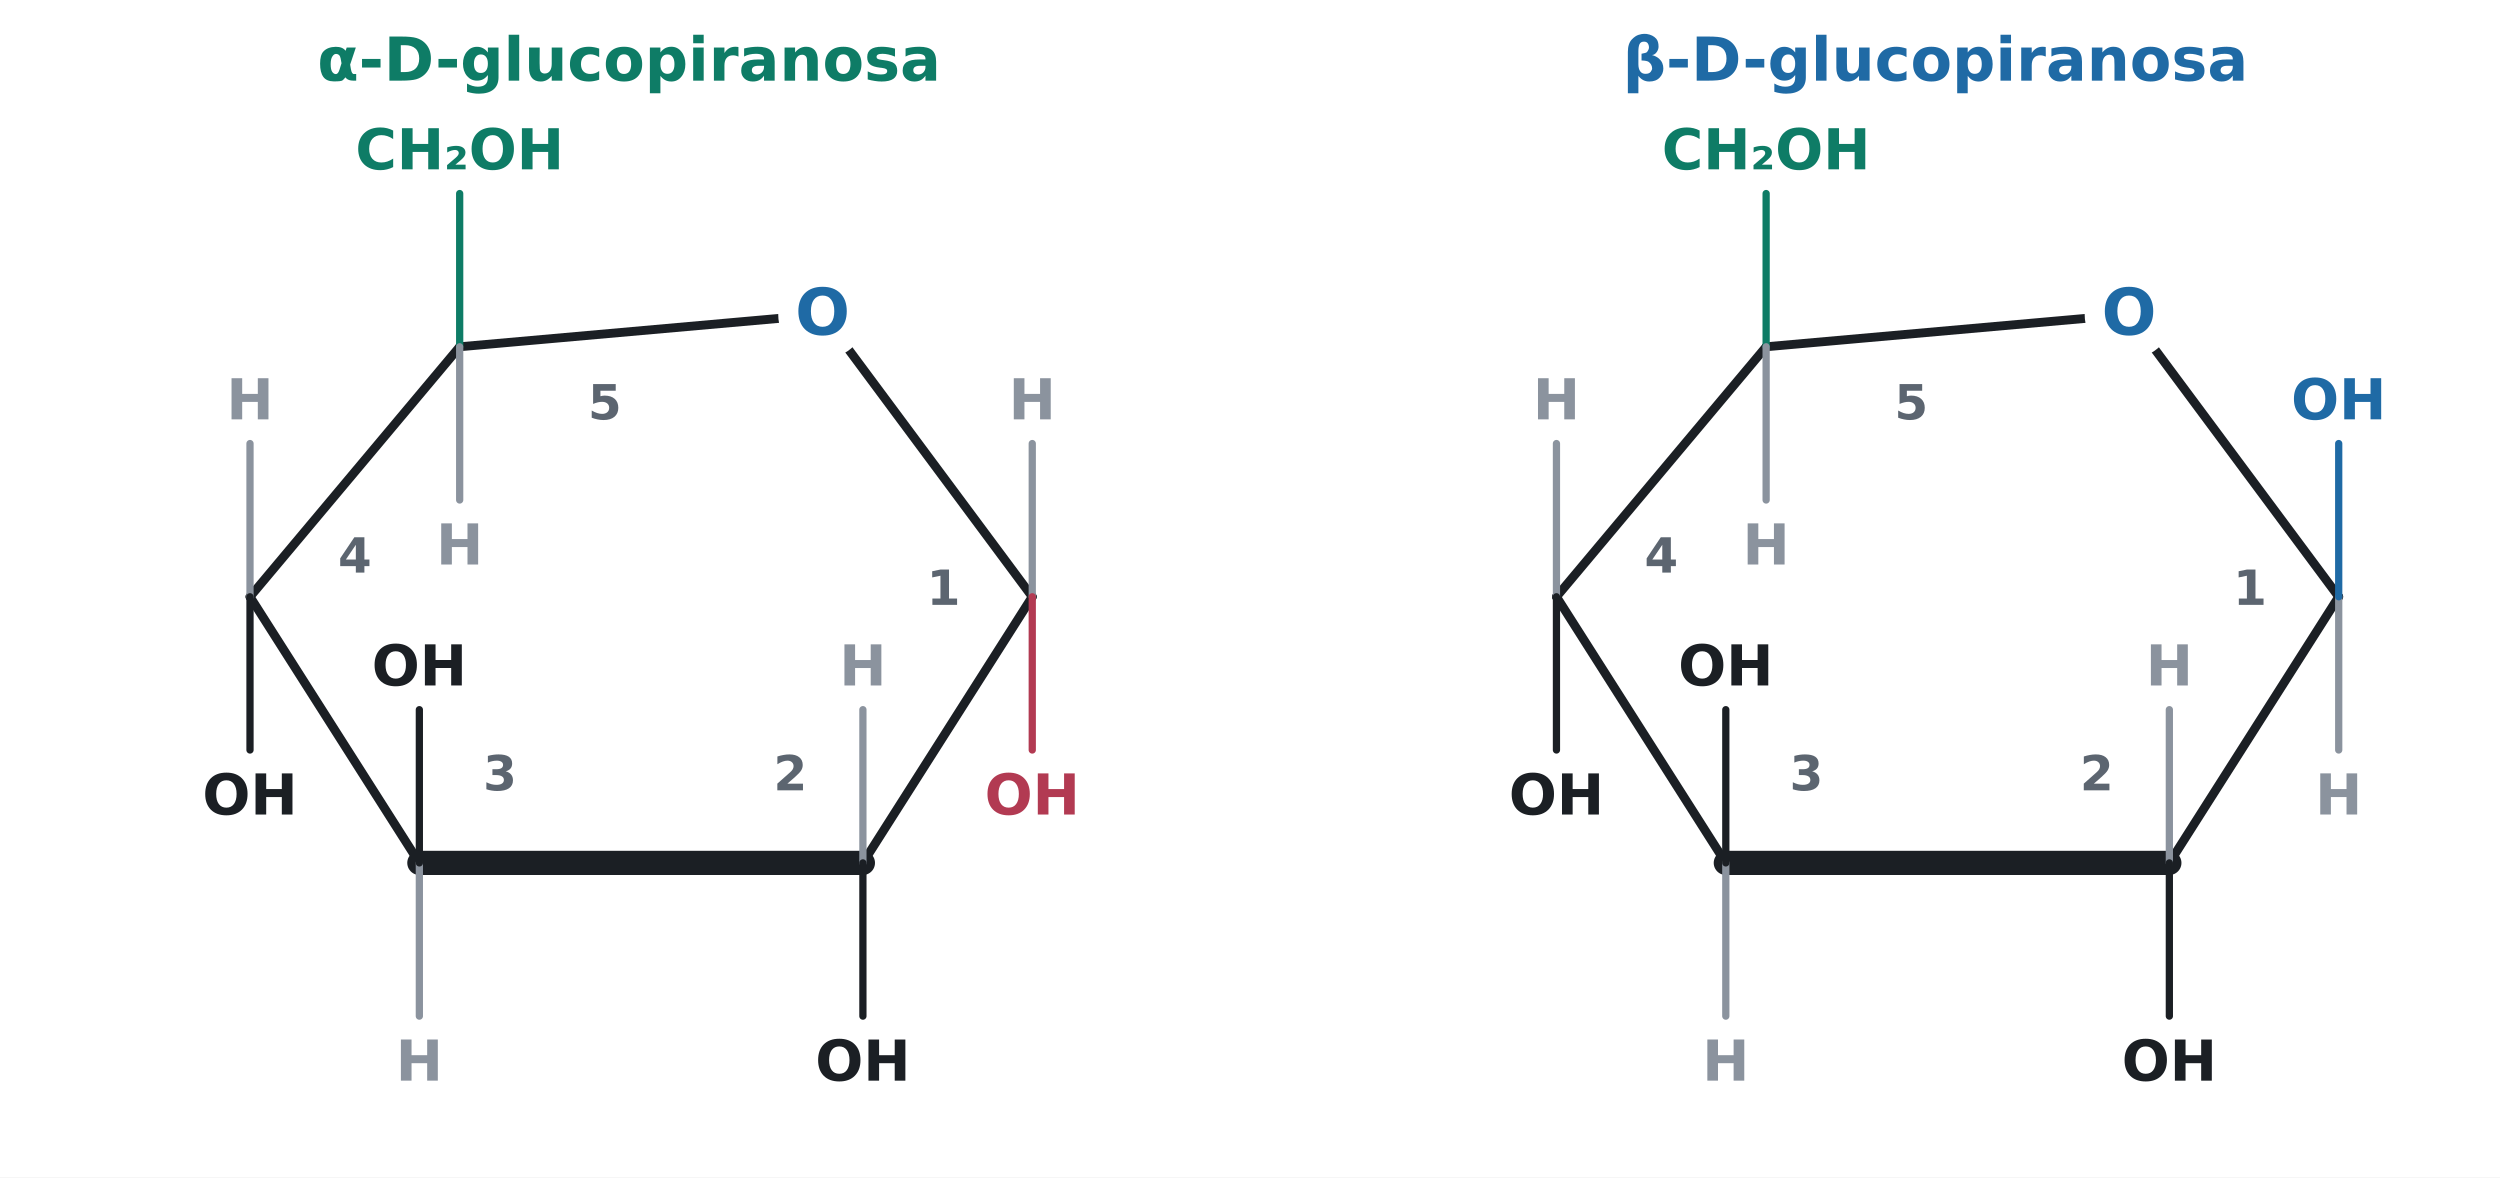
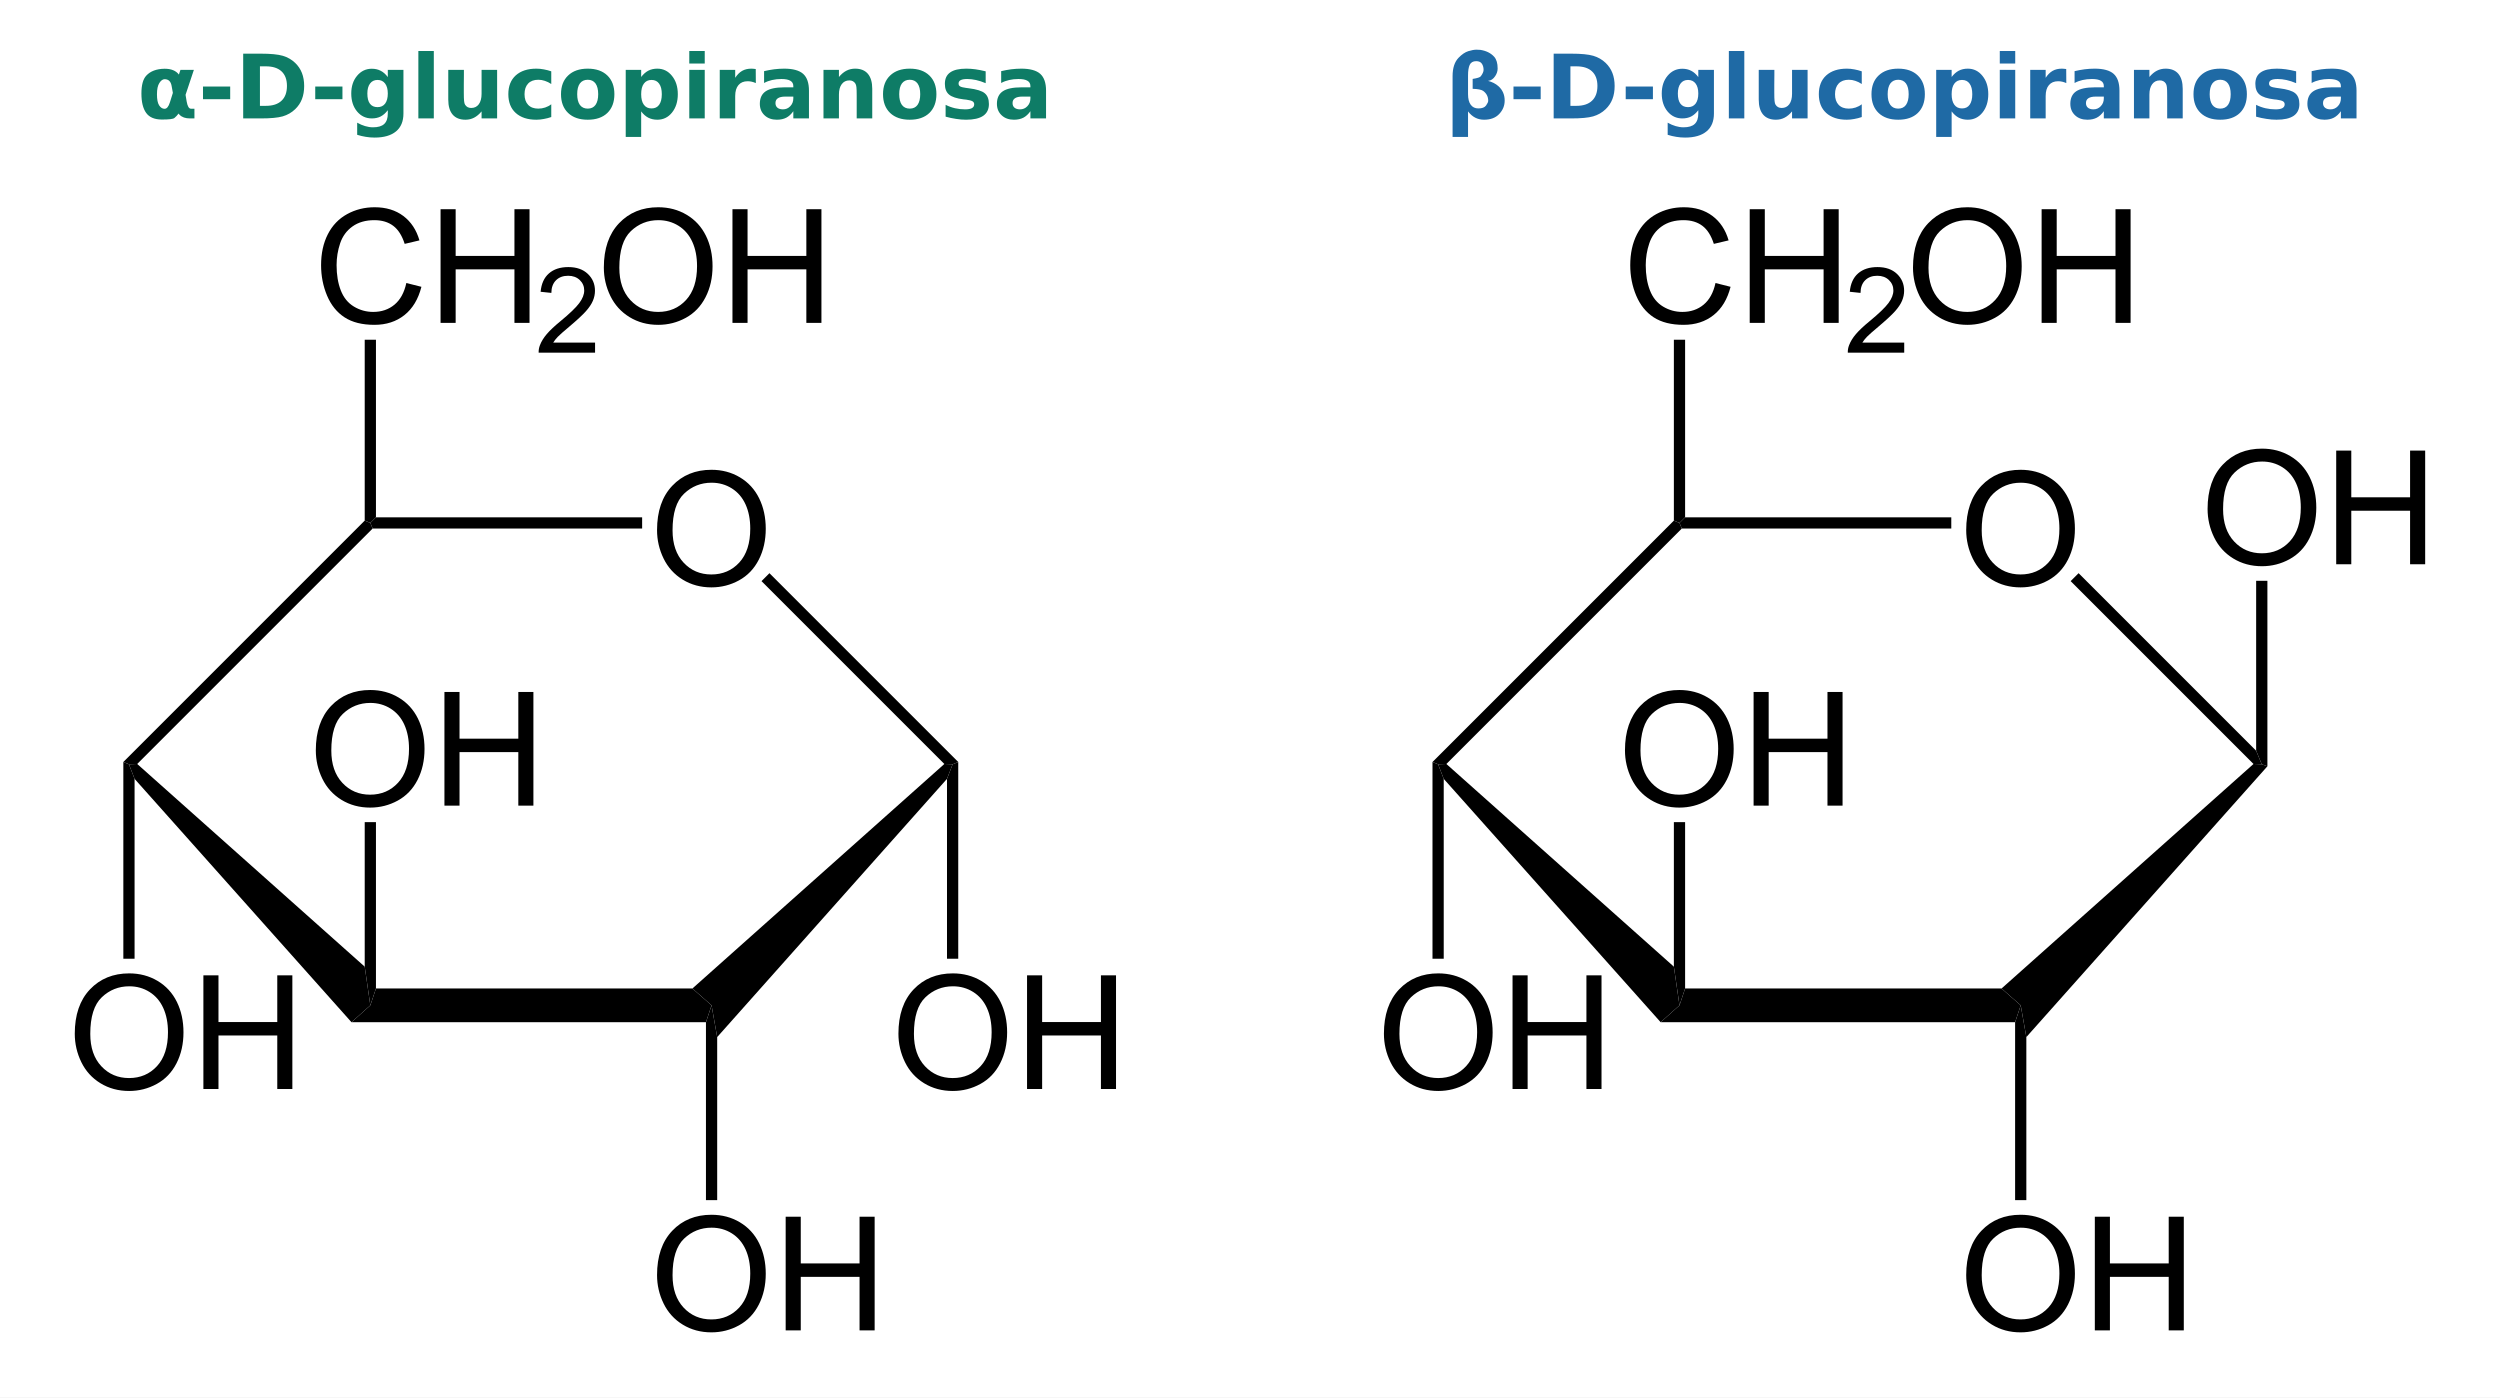
- <svg xmlns="http://www.w3.org/2000/svg" viewBox="0 0 620 292" font-family="DejaVu Sans, Liberation Sans, Arial, sans-serif">
-   <rect width="620" height="292" fill="#fff" />
-   <text x="156" y="20" font-size="15" font-weight="700" text-anchor="middle" fill="#0E7C66">α-D-glucopiranosa</text>
-   <text x="480" y="20" font-size="15" font-weight="700" text-anchor="middle" fill="#1F6AA5">β-D-glucopiranosa</text>
-   <line x1="114.0" y1="86.0" x2="204.0" y2="78.0" stroke="#1b1f24" stroke-width="2.2" stroke-linecap="round" />
-   <line x1="204.0" y1="78.0" x2="256.0" y2="148.0" stroke="#1b1f24" stroke-width="2.2" stroke-linecap="round" />
-   <line x1="256.0" y1="148.0" x2="214.0" y2="214.0" stroke="#1b1f24" stroke-width="2.2" stroke-linecap="round" />
-   <line x1="104.0" y1="214.0" x2="62.0" y2="148.0" stroke="#1b1f24" stroke-width="2.2" stroke-linecap="round" />
-   <line x1="62.0" y1="148.0" x2="114.0" y2="86.0" stroke="#1b1f24" stroke-width="2.2" stroke-linecap="round" />
-   <line x1="214.0" y1="214.0" x2="104.0" y2="214.0" stroke="#1b1f24" stroke-width="6" stroke-linecap="round" />
-   <line x1="114.0" y1="86.0" x2="114.0" y2="48.0" stroke="#0E7C66" stroke-width="1.8" stroke-linecap="round" />
-   <text x="114.0" y="42.0" font-size="14" text-anchor="middle" fill="#0E7C66" font-weight="700">CH₂OH</text>
-   <line x1="114.0" y1="86.0" x2="114.0" y2="124.0" stroke="#8b939e" stroke-width="1.8" stroke-linecap="round" />
-   <text x="114.0" y="140.0" font-size="14" text-anchor="middle" fill="#8b939e" font-weight="700">H</text>
-   <line x1="62.0" y1="148.0" x2="62.0" y2="110.0" stroke="#8b939e" stroke-width="1.8" stroke-linecap="round" />
-   <text x="62.0" y="104.0" font-size="14" text-anchor="middle" fill="#8b939e" font-weight="700">H</text>
-   <line x1="62.0" y1="148.0" x2="62.0" y2="186.0" stroke="#1b1f24" stroke-width="1.8" stroke-linecap="round" />
-   <text x="62.0" y="202.0" font-size="14" text-anchor="middle" fill="#1b1f24" font-weight="700">OH</text>
-   <line x1="104.0" y1="214.0" x2="104.0" y2="252.0" stroke="#8b939e" stroke-width="1.8" stroke-linecap="round" />
-   <text x="104.0" y="268.0" font-size="14" text-anchor="middle" fill="#8b939e" font-weight="700">H</text>
-   <line x1="104.0" y1="214.0" x2="104.0" y2="176.0" stroke="#1b1f24" stroke-width="1.8" stroke-linecap="round" />
-   <text x="104.0" y="170.0" font-size="14" text-anchor="middle" fill="#1b1f24" font-weight="700">OH</text>
-   <line x1="214.0" y1="214.0" x2="214.0" y2="176.0" stroke="#8b939e" stroke-width="1.8" stroke-linecap="round" />
-   <text x="214.0" y="170.0" font-size="14" text-anchor="middle" fill="#8b939e" font-weight="700">H</text>
-   <line x1="214.0" y1="214.0" x2="214.0" y2="252.0" stroke="#1b1f24" stroke-width="1.8" stroke-linecap="round" />
-   <text x="214.0" y="268.0" font-size="14" text-anchor="middle" fill="#1b1f24" font-weight="700">OH</text>
-   <line x1="256.0" y1="148.0" x2="256.0" y2="110.0" stroke="#8b939e" stroke-width="1.8" stroke-linecap="round" />
-   <text x="256.0" y="104.0" font-size="14" text-anchor="middle" fill="#8b939e" font-weight="700">H</text>
-   <line x1="256.0" y1="148.0" x2="256.0" y2="186.0" stroke="#B23A52" stroke-width="1.8" stroke-linecap="round" />
-   <text x="256.0" y="202.0" font-size="14" text-anchor="middle" fill="#B23A52" font-weight="700">OH</text>
-   <circle cx="234.0" cy="146.0" r="8" fill="#fff" />
-   <text x="234.0" y="150.0" font-size="12" text-anchor="middle" fill="#5c6570" font-weight="700">1</text>
-   <circle cx="196.0" cy="192.0" r="8" fill="#fff" />
-   <text x="196.0" y="196.0" font-size="12" text-anchor="middle" fill="#5c6570" font-weight="700">2</text>
-   <circle cx="124.0" cy="192.0" r="8" fill="#fff" />
-   <text x="124.0" y="196.0" font-size="12" text-anchor="middle" fill="#5c6570" font-weight="700">3</text>
-   <circle cx="88.0" cy="138.0" r="8" fill="#fff" />
-   <text x="88.0" y="142.0" font-size="12" text-anchor="middle" fill="#5c6570" font-weight="700">4</text>
-   <circle cx="150.0" cy="100.0" r="8" fill="#fff" />
-   <text x="150.0" y="104.0" font-size="12" text-anchor="middle" fill="#5c6570" font-weight="700">5</text>
-   <circle cx="204.0" cy="78.0" r="11" fill="#fff" />
-   <text x="204.0" y="83.0" font-size="16" text-anchor="middle" fill="#1F6AA5" font-weight="700">O</text>
-   <line x1="438.0" y1="86.0" x2="528.0" y2="78.0" stroke="#1b1f24" stroke-width="2.2" stroke-linecap="round" />
-   <line x1="528.0" y1="78.0" x2="580.0" y2="148.0" stroke="#1b1f24" stroke-width="2.2" stroke-linecap="round" />
-   <line x1="580.0" y1="148.0" x2="538.0" y2="214.0" stroke="#1b1f24" stroke-width="2.2" stroke-linecap="round" />
-   <line x1="428.0" y1="214.0" x2="386.0" y2="148.0" stroke="#1b1f24" stroke-width="2.2" stroke-linecap="round" />
-   <line x1="386.0" y1="148.0" x2="438.0" y2="86.0" stroke="#1b1f24" stroke-width="2.2" stroke-linecap="round" />
-   <line x1="538.0" y1="214.0" x2="428.0" y2="214.0" stroke="#1b1f24" stroke-width="6" stroke-linecap="round" />
-   <line x1="438.0" y1="86.0" x2="438.0" y2="48.0" stroke="#0E7C66" stroke-width="1.8" stroke-linecap="round" />
-   <text x="438.0" y="42.0" font-size="14" text-anchor="middle" fill="#0E7C66" font-weight="700">CH₂OH</text>
-   <line x1="438.0" y1="86.0" x2="438.0" y2="124.0" stroke="#8b939e" stroke-width="1.8" stroke-linecap="round" />
-   <text x="438.0" y="140.0" font-size="14" text-anchor="middle" fill="#8b939e" font-weight="700">H</text>
-   <line x1="386.0" y1="148.0" x2="386.0" y2="110.0" stroke="#8b939e" stroke-width="1.8" stroke-linecap="round" />
-   <text x="386.0" y="104.0" font-size="14" text-anchor="middle" fill="#8b939e" font-weight="700">H</text>
-   <line x1="386.0" y1="148.0" x2="386.0" y2="186.0" stroke="#1b1f24" stroke-width="1.8" stroke-linecap="round" />
-   <text x="386.0" y="202.0" font-size="14" text-anchor="middle" fill="#1b1f24" font-weight="700">OH</text>
-   <line x1="428.0" y1="214.0" x2="428.0" y2="252.0" stroke="#8b939e" stroke-width="1.8" stroke-linecap="round" />
-   <text x="428.0" y="268.0" font-size="14" text-anchor="middle" fill="#8b939e" font-weight="700">H</text>
-   <line x1="428.0" y1="214.0" x2="428.0" y2="176.0" stroke="#1b1f24" stroke-width="1.8" stroke-linecap="round" />
-   <text x="428.0" y="170.0" font-size="14" text-anchor="middle" fill="#1b1f24" font-weight="700">OH</text>
-   <line x1="538.0" y1="214.0" x2="538.0" y2="176.0" stroke="#8b939e" stroke-width="1.8" stroke-linecap="round" />
-   <text x="538.0" y="170.0" font-size="14" text-anchor="middle" fill="#8b939e" font-weight="700">H</text>
-   <line x1="538.0" y1="214.0" x2="538.0" y2="252.0" stroke="#1b1f24" stroke-width="1.8" stroke-linecap="round" />
-   <text x="538.0" y="268.0" font-size="14" text-anchor="middle" fill="#1b1f24" font-weight="700">OH</text>
-   <line x1="580.0" y1="148.0" x2="580.0" y2="186.0" stroke="#8b939e" stroke-width="1.8" stroke-linecap="round" />
-   <text x="580.0" y="202.0" font-size="14" text-anchor="middle" fill="#8b939e" font-weight="700">H</text>
-   <line x1="580.0" y1="148.0" x2="580.0" y2="110.0" stroke="#1F6AA5" stroke-width="1.8" stroke-linecap="round" />
-   <text x="580.0" y="104.0" font-size="14" text-anchor="middle" fill="#1F6AA5" font-weight="700">OH</text>
-   <circle cx="558.0" cy="146.0" r="8" fill="#fff" />
-   <text x="558.0" y="150.0" font-size="12" text-anchor="middle" fill="#5c6570" font-weight="700">1</text>
-   <circle cx="520.0" cy="192.0" r="8" fill="#fff" />
-   <text x="520.0" y="196.0" font-size="12" text-anchor="middle" fill="#5c6570" font-weight="700">2</text>
-   <circle cx="448.0" cy="192.0" r="8" fill="#fff" />
-   <text x="448.0" y="196.0" font-size="12" text-anchor="middle" fill="#5c6570" font-weight="700">3</text>
-   <circle cx="412.0" cy="138.0" r="8" fill="#fff" />
-   <text x="412.0" y="142.0" font-size="12" text-anchor="middle" fill="#5c6570" font-weight="700">4</text>
-   <circle cx="474.0" cy="100.0" r="8" fill="#fff" />
-   <text x="474.0" y="104.0" font-size="12" text-anchor="middle" fill="#5c6570" font-weight="700">5</text>
-   <circle cx="528.0" cy="78.0" r="11" fill="#fff" />
-   <text x="528.0" y="83.0" font-size="16" text-anchor="middle" fill="#1F6AA5" font-weight="700">O</text>
+ <svg xmlns="http://www.w3.org/2000/svg" viewBox="0 0 422.2 236.0">
+   <rect width="100%" height="100%" fill="#fff" />
+   <text x="100.5" y="20" text-anchor="middle" font-size="15" font-weight="700" fill="#0E7C66" font-family="DejaVu Sans, Liberation Sans, Arial, sans-serif">α-D-glucopiranosa</text>
+   <g transform="translate(8.00,30.00) scale(1.1756)">
+     <defs id="defs70" />
+     <path d="M 92.66,116.482 L 95.415,118.904 L 94.608,121.326 L 43.688,121.326 L 46.395,118.904 L 47.202,116.482 L 92.66,116.482 z " id="polygon3" />
+     <path d="M 12.527,86.367 L 11.72,84.276 L 12.907,84.229 L 45.588,113.346 L 46.395,118.904 L 43.688,121.326 L 12.527,86.367 z " id="polygon5" />
+     <path d="M 45.588,49.269 L 46.395,49.601 L 46.727,50.408 L 12.907,84.229 L 11.72,84.276 L 10.913,83.944 L 45.588,49.269 z " id="polygon7" />
+     <g id="g9" transform="matrix(0.95,0,0,0.95,3.9363,4.253325)">
+       <path d="M 88.049,48.819 C 88.049,45.967 88.815,43.734 90.348,42.12 C 91.879,40.507 93.858,39.7 96.28,39.7 C 97.868,39.7 99.298,40.079 100.571,40.837 C 101.845,41.595 102.817,42.652 103.485,44.008 C 104.153,45.364 104.487,46.902 104.487,48.62 C 104.487,50.362 104.135,51.922 103.432,53.297 C 102.729,54.673 101.732,55.714 100.442,56.421 C 99.153,57.128 97.761,57.482 96.268,57.482 C 94.651,57.482 93.204,57.091 91.93,56.31 C 90.656,55.529 89.692,54.462 89.034,53.11 C 88.377,51.758 88.049,50.327 88.049,48.819 z M 90.393,48.849 C 90.393,50.919 90.95,52.55 92.065,53.742 C 93.178,54.933 94.577,55.529 96.256,55.529 C 97.969,55.529 99.377,54.927 100.485,53.724 C 101.59,52.521 102.143,50.814 102.143,48.603 C 102.143,47.205 101.907,45.984 101.434,44.941 C 100.961,43.898 100.269,43.089 99.358,42.515 C 98.448,41.941 97.426,41.654 96.292,41.654 C 94.683,41.654 93.296,42.207 92.136,43.312 C 90.973,44.417 90.393,46.263 90.393,48.849 z " id="path11" />
+     </g>
+     <path d="M 85.44,48.794 L 85.44,50.408 L 46.727,50.408 L 46.395,49.601 L 47.202,48.794 L 85.44,48.794 z " id="polygon13" />
+     <path d="M 130.851,83.944 L 130.042,84.276 L 128.855,84.229 L 102.588,57.962 L 103.727,56.821 L 130.851,83.944 z " id="polygon15" />
+     <path d="M 96.222,123.463 L 95.415,118.904 L 92.66,116.482 L 128.855,84.229 L 130.042,84.276 L 129.235,86.367 L 96.222,123.463 z " id="polygon17" />
+     <g id="g19" transform="matrix(0.95,0,0,0.95,3.9363,4.253325)">
+       <path d="M 88.049,161.47 C 88.049,158.618 88.815,156.385 90.348,154.771 C 91.879,153.158 93.858,152.351 96.28,152.351 C 97.868,152.351 99.298,152.73 100.571,153.488 C 101.845,154.246 102.817,155.303 103.485,156.659 C 104.153,158.015 104.487,159.553 104.487,161.271 C 104.487,163.013 104.135,164.573 103.432,165.948 C 102.729,167.324 101.732,168.365 100.442,169.072 C 99.153,169.779 97.761,170.133 96.268,170.133 C 94.651,170.133 93.204,169.742 91.93,168.961 C 90.656,168.18 89.692,167.113 89.034,165.761 C 88.377,164.408 88.049,162.978 88.049,161.47 z M 90.393,161.499 C 90.393,163.569 90.95,165.2 92.065,166.392 C 93.178,167.583 94.577,168.179 96.256,168.179 C 97.969,168.179 99.377,167.577 100.485,166.374 C 101.59,165.171 102.143,163.464 102.143,161.253 C 102.143,159.855 101.907,158.634 101.434,157.591 C 100.961,156.548 100.269,155.739 99.358,155.165 C 98.448,154.591 97.426,154.304 96.292,154.304 C 94.683,154.304 93.296,154.857 92.136,155.962 C 90.973,157.067 90.393,158.913 90.393,161.499 z " id="path21" />
+       <path d="M 107.499,169.835 L 107.499,152.647 L 109.78,152.647 L 109.78,159.71 L 118.671,159.71 L 118.671,152.647 L 120.952,152.647 L 120.952,169.835 L 118.671,169.835 L 118.671,161.741 L 109.78,161.741 L 109.78,169.835 L 107.499,169.835 z " id="path23" />
+     </g>
+     <path d="M 96.222,146.882 L 94.608,146.882 L 94.608,121.326 L 95.415,118.904 L 96.222,123.463 L 96.222,146.882 z " id="polygon25" />
+     <g id="g27" transform="matrix(0.95,0,0,0.95,3.9363,4.253325)">
+       <path d="M 124.549,124.97 C 124.549,122.118 125.315,119.885 126.848,118.271 C 128.379,116.658 130.358,115.851 132.78,115.851 C 134.368,115.851 135.798,116.23 137.071,116.988 C 138.345,117.746 139.317,118.803 139.985,120.159 C 140.653,121.515 140.987,123.053 140.987,124.771 C 140.987,126.513 140.635,128.073 139.932,129.448 C 139.229,130.824 138.232,131.865 136.942,132.572 C 135.653,133.279 134.261,133.633 132.768,133.633 C 131.151,133.633 129.704,133.242 128.43,132.461 C 127.156,131.68 126.192,130.613 125.534,129.261 C 124.877,127.908 124.549,126.478 124.549,124.97 z M 126.893,124.999 C 126.893,127.069 127.45,128.7 128.565,129.892 C 129.678,131.083 131.077,131.679 132.756,131.679 C 134.469,131.679 135.877,131.077 136.985,129.874 C 138.09,128.671 138.643,126.964 138.643,124.753 C 138.643,123.355 138.407,122.134 137.934,121.091 C 137.461,120.048 136.769,119.239 135.858,118.665 C 134.948,118.091 133.926,117.804 132.792,117.804 C 131.183,117.804 129.796,118.357 128.636,119.462 C 127.473,120.567 126.893,122.413 126.893,124.999 z " id="path29" />
+       <path d="M 143.999,133.335 L 143.999,116.147 L 146.28,116.147 L 146.28,123.21 L 155.171,123.21 L 155.171,116.147 L 157.452,116.147 L 157.452,133.335 L 155.171,133.335 L 155.171,125.241 L 146.28,125.241 L 146.28,133.335 L 143.999,133.335 z " id="path31" />
+     </g>
+     <path d="M 130.851,112.207 L 129.235,112.207 L 129.235,86.367 L 130.042,84.276 L 130.851,83.944 L 130.851,112.207 z " id="polygon33" />
+     <g id="g35" transform="matrix(0.95,0,0,0.95,3.9363,4.253325)">
+       <path d="M 0,124.97 C 0,122.118 0.766,119.885 2.298,118.271 C 3.83,116.658 5.808,115.851 8.231,115.851 C 9.818,115.851 11.248,116.23 12.522,116.988 C 13.796,117.746 14.767,118.803 15.436,120.159 C 16.104,121.515 16.438,123.053 16.438,124.771 C 16.438,126.513 16.086,128.073 15.383,129.448 C 14.679,130.824 13.683,131.865 12.393,132.572 C 11.103,133.279 9.712,133.633 8.219,133.633 C 6.601,133.633 5.155,133.242 3.881,132.461 C 2.607,131.68 1.642,130.613 0.985,129.261 C 0.328,127.908 0,126.478 0,124.97 z M 2.344,124.999 C 2.344,127.069 2.901,128.7 4.015,129.892 C 5.129,131.084 6.527,131.679 8.207,131.679 C 9.919,131.679 11.328,131.077 12.435,129.874 C 13.541,128.671 14.094,126.964 14.094,124.753 C 14.094,123.355 13.858,122.134 13.385,121.091 C 12.912,120.048 12.22,119.239 11.309,118.665 C 10.398,118.091 9.376,117.804 8.243,117.804 C 6.633,117.804 5.247,118.357 4.086,119.462 C 2.925,120.567 2.344,122.413 2.344,124.999 z " id="path37" />
+       <path d="M 19.449,133.335 L 19.449,116.147 L 21.73,116.147 L 21.73,123.21 L 30.621,123.21 L 30.621,116.147 L 32.902,116.147 L 32.902,133.335 L 30.621,133.335 L 30.621,125.241 L 21.73,125.241 L 21.73,133.335 L 19.449,133.335 z " id="path39" />
+     </g>
+     <path d="M 12.527,112.207 L 10.913,112.207 L 10.913,83.944 L 11.72,84.276 L 12.527,86.367 L 12.527,112.207 z " id="polygon41" />
+     <g id="g43" transform="matrix(0.95,0,0,0.95,3.9363,4.253325)">
+       <path d="M 36.45,82.119 C 36.45,79.267 37.216,77.034 38.748,75.42 C 40.28,73.807 42.257,73 44.68,73 C 46.267,73 47.697,73.379 48.971,74.137 C 50.245,74.895 51.216,75.952 51.885,77.308 C 52.553,78.664 52.887,80.202 52.887,81.92 C 52.887,83.662 52.535,85.222 51.832,86.597 C 51.128,87.973 50.132,89.014 48.842,89.721 C 47.552,90.428 46.161,90.782 44.668,90.782 C 43.05,90.782 41.604,90.391 40.33,89.61 C 39.056,88.829 38.091,87.762 37.434,86.41 C 36.778,85.058 36.45,83.627 36.45,82.119 z M 38.793,82.148 C 38.793,84.218 39.35,85.849 40.464,87.041 C 41.578,88.233 42.976,88.828 44.656,88.828 C 46.368,88.828 47.777,88.226 48.884,87.023 C 49.99,85.82 50.543,84.113 50.543,81.902 C 50.543,80.504 50.307,79.283 49.834,78.24 C 49.361,77.197 48.669,76.388 47.758,75.814 C 46.847,75.24 45.825,74.953 44.692,74.953 C 43.082,74.953 41.696,75.506 40.535,76.611 C 39.374,77.716 38.793,79.563 38.793,82.148 z " id="path45" />
+       <path d="M 55.899,90.484 L 55.899,73.297 L 58.18,73.297 L 58.18,80.36 L 67.071,80.36 L 67.071,73.297 L 69.352,73.297 L 69.352,90.485 L 67.071,90.485 L 67.071,82.391 L 58.18,82.391 L 58.18,90.485 L 55.899,90.485 L 55.899,90.484 z " id="path47" />
+     </g>
+     <path d="M 45.588,92.588 L 47.202,92.588 L 47.202,116.482 L 46.395,118.904 L 45.588,113.346 L 45.588,92.588 z " id="polygon49" />
+     <g id="g51" transform="matrix(0.95,0,0,0.95,3.9363,4.253325)">
+       <path d="M 50.137,11.457 L 52.418,12.031 C 51.942,13.901 51.085,15.327 49.849,16.308 C 48.612,17.29 47.099,17.781 45.312,17.781 C 43.462,17.781 41.958,17.404 40.799,16.649 C 39.64,15.894 38.758,14.802 38.153,13.371 C 37.548,11.94 37.246,10.404 37.246,8.762 C 37.246,6.971 37.587,5.409 38.27,4.076 C 38.953,2.742 39.924,1.73 41.185,1.038 C 42.445,0.346 43.832,0 45.345,0 C 47.062,0 48.505,0.438 49.675,1.314 C 50.846,2.191 51.661,3.423 52.121,5.011 L 49.887,5.538 C 49.489,4.288 48.912,3.378 48.156,2.808 C 47.399,2.238 46.447,1.953 45.301,1.953 C 43.983,1.953 42.881,2.269 41.995,2.902 C 41.11,3.535 40.488,4.384 40.129,5.451 C 39.77,6.518 39.59,7.617 39.59,8.75 C 39.59,10.211 39.802,11.486 40.227,12.576 C 40.652,13.666 41.312,14.48 42.209,15.019 C 43.106,15.558 44.076,15.828 45.121,15.828 C 46.392,15.828 47.467,15.461 48.348,14.726 C 49.229,13.991 49.825,12.902 50.137,11.457 z " id="path53" />
+       <path d="M 55.313,17.484 L 55.313,0.297 L 57.594,0.297 L 57.594,7.36 L 66.485,7.36 L 66.485,0.297 L 68.766,0.297 L 68.766,17.485 L 66.485,17.485 L 66.485,9.391 L 57.594,9.391 L 57.594,17.485 L 55.313,17.485 L 55.313,17.484 z " id="path55" />
+     </g>
+     <g id="g57" transform="matrix(0.95,0,0,0.95,3.9363,4.253325)">
+       <path d="M 78.676,20.469 L 78.676,21.985 L 70.145,21.985 C 70.133,21.604 70.195,21.238 70.331,20.885 C 70.549,20.305 70.898,19.735 71.379,19.173 C 71.859,18.611 72.549,17.962 73.449,17.225 C 74.845,16.073 75.791,15.162 76.289,14.492 C 76.787,13.822 77.036,13.188 77.036,12.589 C 77.036,11.963 76.811,11.435 76.361,11.005 C 75.911,10.575 75.324,10.36 74.601,10.36 C 73.835,10.36 73.224,10.589 72.765,11.048 C 72.306,11.506 72.074,12.142 72.068,12.953 L 70.443,12.781 C 70.554,11.566 70.974,10.639 71.703,10.002 C 72.431,9.365 73.409,9.047 74.637,9.047 C 75.876,9.047 76.857,9.39 77.579,10.076 C 78.301,10.762 78.662,11.611 78.662,12.626 C 78.662,13.143 78.556,13.649 78.345,14.147 C 78.134,14.645 77.782,15.169 77.292,15.721 C 76.801,16.272 75.988,17.029 74.852,17.99 C 73.901,18.787 73.29,19.328 73.019,19.611 C 72.748,19.896 72.523,20.181 72.346,20.468 L 78.676,20.468 L 78.676,20.469 z " id="path59" />
+     </g>
+     <g id="g61" transform="matrix(0.95,0,0,0.95,3.9363,4.253325)">
+       <path d="M 80.003,9.119 C 80.003,6.267 80.769,4.034 82.301,2.42 C 83.833,0.807 85.811,0 88.234,0 C 89.821,0 91.251,0.379 92.525,1.137 C 93.799,1.895 94.77,2.952 95.438,4.308 C 96.107,5.664 96.441,7.202 96.441,8.92 C 96.441,10.662 96.089,12.222 95.385,13.597 C 94.682,14.973 93.686,16.014 92.396,16.721 C 91.106,17.428 89.715,17.782 88.222,17.782 C 86.604,17.782 85.158,17.391 83.884,16.61 C 82.61,15.829 81.645,14.762 80.988,13.41 C 80.332,12.058 80.003,10.627 80.003,9.119 z M 82.347,9.148 C 82.347,11.218 82.904,12.849 84.018,14.041 C 85.132,15.233 86.53,15.828 88.21,15.828 C 89.922,15.828 91.331,15.226 92.438,14.023 C 93.543,12.82 94.097,11.113 94.097,8.902 C 94.097,7.504 93.861,6.283 93.387,5.24 C 92.914,4.197 92.223,3.388 91.312,2.814 C 90.401,2.24 89.379,1.953 88.246,1.953 C 86.636,1.953 85.25,2.506 84.089,3.611 C 82.928,4.716 82.347,6.563 82.347,9.148 z " id="path63" />
+       <path d="M 99.453,17.484 L 99.453,0.297 L 101.734,0.297 L 101.734,7.36 L 110.625,7.36 L 110.625,0.297 L 112.906,0.297 L 112.906,17.485 L 110.625,17.485 L 110.625,9.391 L 101.734,9.391 L 101.734,17.485 L 99.453,17.485 L 99.453,17.484 z " id="path65" />
+     </g>
+     <path d="M 45.588,23.287 L 47.202,23.287 L 47.202,48.794 L 46.395,49.601 L 45.588,49.269 L 45.588,23.287 z " id="polygon67" />
+   </g>
+   <text x="321.6" y="20" text-anchor="middle" font-size="15" font-weight="700" fill="#1F6AA5" font-family="DejaVu Sans, Liberation Sans, Arial, sans-serif">β-D-glucopiranosa</text>
+   <g transform="translate(229.09,30.00) scale(1.1756)">
+     <defs id="defs70" />
+     <path d="M 92.66,116.482 L 95.415,118.904 L 94.608,121.326 L 43.688,121.326 L 46.396,118.904 L 47.202,116.482 L 92.66,116.482 z " id="polygon3" />
+     <path d="M 12.527,86.367 L 11.721,84.276 L 12.908,84.229 L 45.588,113.346 L 46.396,118.904 L 43.688,121.326 L 12.527,86.367 z " id="polygon5" />
+     <path d="M 45.588,49.269 L 46.396,49.601 L 46.727,50.408 L 12.908,84.229 L 11.721,84.276 L 10.913,83.944 L 45.588,49.269 z " id="polygon7" />
+     <g id="g9" transform="matrix(0.95,0,0,0.95,3.9363,4.253325)">
+       <path d="M 88.049,48.819 C 88.049,45.967 88.815,43.734 90.348,42.12 C 91.879,40.507 93.858,39.7 96.28,39.7 C 97.868,39.7 99.298,40.079 100.571,40.837 C 101.845,41.595 102.817,42.652 103.485,44.008 C 104.153,45.364 104.487,46.902 104.487,48.62 C 104.487,50.362 104.135,51.922 103.432,53.297 C 102.729,54.673 101.732,55.714 100.442,56.421 C 99.153,57.128 97.761,57.482 96.268,57.482 C 94.651,57.482 93.204,57.091 91.93,56.31 C 90.656,55.529 89.692,54.462 89.034,53.11 C 88.377,51.758 88.049,50.327 88.049,48.819 z M 90.393,48.849 C 90.393,50.919 90.95,52.55 92.065,53.742 C 93.178,54.933 94.577,55.529 96.256,55.529 C 97.969,55.529 99.377,54.927 100.485,53.724 C 101.59,52.521 102.143,50.814 102.143,48.603 C 102.143,47.205 101.907,45.984 101.434,44.941 C 100.961,43.898 100.269,43.089 99.358,42.515 C 98.448,41.941 97.426,41.654 96.292,41.654 C 94.683,41.654 93.296,42.207 92.136,43.312 C 90.973,44.417 90.393,46.263 90.393,48.849 z " id="path11" />
+     </g>
+     <path d="M 85.44,48.794 L 85.44,50.408 L 46.727,50.408 L 46.396,49.601 L 47.202,48.794 L 85.44,48.794 z " id="polygon13" />
+     <path d="M 129.235,82.329 L 130.042,84.276 L 128.855,84.229 L 102.588,57.962 L 103.727,56.821 L 129.235,82.329 z " id="polygon15" />
+     <path d="M 96.222,123.463 L 95.415,118.904 L 92.66,116.482 L 128.855,84.229 L 130.042,84.276 L 130.851,84.562 L 96.222,123.463 z " id="polygon17" />
+     <g id="g19" transform="matrix(0.95,0,0,0.95,3.9363,4.253325)">
+       <path d="M 88.049,161.47 C 88.049,158.618 88.815,156.385 90.348,154.771 C 91.879,153.158 93.858,152.351 96.28,152.351 C 97.868,152.351 99.298,152.73 100.571,153.488 C 101.845,154.246 102.817,155.303 103.485,156.659 C 104.153,158.015 104.487,159.553 104.487,161.271 C 104.487,163.013 104.135,164.573 103.432,165.948 C 102.729,167.324 101.732,168.365 100.442,169.072 C 99.153,169.779 97.761,170.133 96.268,170.133 C 94.651,170.133 93.204,169.742 91.93,168.961 C 90.656,168.18 89.692,167.113 89.034,165.761 C 88.377,164.408 88.049,162.978 88.049,161.47 z M 90.393,161.499 C 90.393,163.569 90.95,165.2 92.065,166.392 C 93.178,167.583 94.577,168.179 96.256,168.179 C 97.969,168.179 99.377,167.577 100.485,166.374 C 101.59,165.171 102.143,163.464 102.143,161.253 C 102.143,159.855 101.907,158.634 101.434,157.591 C 100.961,156.548 100.269,155.739 99.358,155.165 C 98.448,154.591 97.426,154.304 96.292,154.304 C 94.683,154.304 93.296,154.857 92.136,155.962 C 90.973,157.067 90.393,158.913 90.393,161.499 z " id="path21" />
+       <path d="M 107.499,169.835 L 107.499,152.647 L 109.78,152.647 L 109.78,159.71 L 118.671,159.71 L 118.671,152.647 L 120.952,152.647 L 120.952,169.835 L 118.671,169.835 L 118.671,161.741 L 109.78,161.741 L 109.78,169.835 L 107.499,169.835 z " id="path23" />
+     </g>
+     <path d="M 96.222,146.882 L 94.608,146.882 L 94.608,121.326 L 95.415,118.904 L 96.222,123.463 L 96.222,146.882 z " id="polygon25" />
+     <g id="g27" transform="matrix(0.95,0,0,0.95,3.9363,4.253325)">
+       <path d="M 124.549,45.619 C 124.549,42.767 125.315,40.534 126.848,38.92 C 128.379,37.307 130.358,36.5 132.78,36.5 C 134.368,36.5 135.798,36.879 137.071,37.637 C 138.345,38.395 139.317,39.452 139.985,40.808 C 140.653,42.164 140.987,43.702 140.987,45.42 C 140.987,47.162 140.635,48.722 139.932,50.097 C 139.229,51.473 138.232,52.514 136.942,53.221 C 135.653,53.928 134.261,54.282 132.768,54.282 C 131.151,54.282 129.704,53.891 128.43,53.11 C 127.156,52.329 126.192,51.262 125.534,49.91 C 124.877,48.558 124.549,47.127 124.549,45.619 z M 126.893,45.648 C 126.893,47.718 127.45,49.349 128.565,50.541 C 129.678,51.732 131.077,52.328 132.756,52.328 C 134.469,52.328 135.877,51.726 136.985,50.523 C 138.09,49.32 138.643,47.613 138.643,45.402 C 138.643,44.004 138.407,42.783 137.934,41.74 C 137.461,40.697 136.769,39.888 135.858,39.314 C 134.948,38.74 133.926,38.453 132.792,38.453 C 131.183,38.453 129.796,39.006 128.636,40.111 C 127.473,41.217 126.893,43.063 126.893,45.648 z " id="path29" />
+       <path d="M 143.999,53.984 L 143.999,36.797 L 146.28,36.797 L 146.28,43.86 L 155.171,43.86 L 155.171,36.797 L 157.452,36.797 L 157.452,53.985 L 155.171,53.985 L 155.171,45.891 L 146.28,45.891 L 146.28,53.985 L 143.999,53.985 L 143.999,53.984 z " id="path31" />
+     </g>
+     <path d="M 129.235,57.913 L 130.851,57.913 L 130.851,84.562 L 130.042,84.276 L 129.235,82.329 L 129.235,57.913 z " id="polygon33" />
+     <g id="g35" transform="matrix(0.95,0,0,0.95,3.9363,4.253325)">
+       <path d="M 0,124.97 C 0,122.118 0.766,119.885 2.298,118.271 C 3.83,116.658 5.808,115.851 8.231,115.851 C 9.818,115.851 11.248,116.23 12.522,116.988 C 13.796,117.746 14.767,118.803 15.436,120.159 C 16.104,121.515 16.438,123.053 16.438,124.771 C 16.438,126.513 16.086,128.073 15.383,129.448 C 14.679,130.824 13.683,131.865 12.393,132.572 C 11.103,133.279 9.712,133.633 8.219,133.633 C 6.601,133.633 5.155,133.242 3.881,132.461 C 2.607,131.68 1.642,130.613 0.985,129.261 C 0.328,127.908 0,126.478 0,124.97 z M 2.344,124.999 C 2.344,127.069 2.901,128.7 4.015,129.892 C 5.129,131.084 6.527,131.679 8.207,131.679 C 9.919,131.679 11.328,131.077 12.435,129.874 C 13.541,128.671 14.094,126.964 14.094,124.753 C 14.094,123.355 13.858,122.134 13.385,121.091 C 12.912,120.048 12.22,119.239 11.309,118.665 C 10.398,118.091 9.376,117.804 8.243,117.804 C 6.633,117.804 5.247,118.357 4.086,119.462 C 2.925,120.567 2.344,122.413 2.344,124.999 z " id="path37" />
+       <path d="M 19.449,133.335 L 19.449,116.147 L 21.73,116.147 L 21.73,123.21 L 30.621,123.21 L 30.621,116.147 L 32.902,116.147 L 32.902,133.335 L 30.621,133.335 L 30.621,125.241 L 21.73,125.241 L 21.73,133.335 L 19.449,133.335 z " id="path39" />
+     </g>
+     <path d="M 12.527,112.207 L 10.913,112.207 L 10.913,83.944 L 11.721,84.276 L 12.527,86.367 L 12.527,112.207 z " id="polygon41" />
+     <g id="g43" transform="matrix(0.95,0,0,0.95,3.9363,4.253325)">
+       <path d="M 36.45,82.119 C 36.45,79.267 37.216,77.034 38.748,75.42 C 40.28,73.807 42.257,73 44.68,73 C 46.267,73 47.697,73.379 48.971,74.137 C 50.245,74.895 51.216,75.952 51.885,77.308 C 52.553,78.664 52.887,80.202 52.887,81.92 C 52.887,83.662 52.535,85.222 51.832,86.597 C 51.128,87.973 50.132,89.014 48.842,89.721 C 47.552,90.428 46.161,90.782 44.668,90.782 C 43.05,90.782 41.604,90.391 40.33,89.61 C 39.056,88.829 38.091,87.762 37.434,86.41 C 36.778,85.058 36.45,83.627 36.45,82.119 z M 38.793,82.148 C 38.793,84.218 39.35,85.849 40.464,87.041 C 41.578,88.233 42.976,88.828 44.656,88.828 C 46.368,88.828 47.777,88.226 48.884,87.023 C 49.99,85.82 50.543,84.113 50.543,81.902 C 50.543,80.504 50.307,79.283 49.834,78.24 C 49.361,77.197 48.669,76.388 47.758,75.814 C 46.847,75.24 45.825,74.953 44.692,74.953 C 43.082,74.953 41.696,75.506 40.535,76.611 C 39.374,77.716 38.793,79.563 38.793,82.148 z " id="path45" />
+       <path d="M 55.899,90.484 L 55.899,73.297 L 58.18,73.297 L 58.18,80.36 L 67.071,80.36 L 67.071,73.297 L 69.352,73.297 L 69.352,90.485 L 67.071,90.485 L 67.071,82.391 L 58.18,82.391 L 58.18,90.485 L 55.899,90.485 L 55.899,90.484 z " id="path47" />
+     </g>
+     <path d="M 45.588,92.588 L 47.202,92.588 L 47.202,116.482 L 46.396,118.904 L 45.588,113.346 L 45.588,92.588 z " id="polygon49" />
+     <g id="g51" transform="matrix(0.95,0,0,0.95,3.9363,4.253325)">
+       <path d="M 50.137,11.457 L 52.418,12.031 C 51.942,13.901 51.085,15.327 49.849,16.308 C 48.612,17.29 47.099,17.781 45.312,17.781 C 43.462,17.781 41.958,17.404 40.799,16.649 C 39.64,15.894 38.758,14.802 38.153,13.371 C 37.548,11.94 37.246,10.404 37.246,8.762 C 37.246,6.971 37.587,5.409 38.27,4.076 C 38.953,2.742 39.924,1.73 41.185,1.038 C 42.445,0.346 43.832,0 45.345,0 C 47.062,0 48.505,0.438 49.675,1.314 C 50.846,2.191 51.661,3.423 52.121,5.011 L 49.887,5.538 C 49.489,4.288 48.912,3.378 48.156,2.808 C 47.399,2.238 46.447,1.953 45.301,1.953 C 43.983,1.953 42.881,2.269 41.995,2.902 C 41.11,3.535 40.488,4.384 40.129,5.451 C 39.77,6.518 39.59,7.617 39.59,8.75 C 39.59,10.211 39.802,11.486 40.227,12.576 C 40.652,13.666 41.312,14.48 42.209,15.019 C 43.106,15.558 44.076,15.828 45.121,15.828 C 46.392,15.828 47.467,15.461 48.348,14.726 C 49.229,13.991 49.825,12.902 50.137,11.457 z " id="path53" />
+       <path d="M 55.313,17.484 L 55.313,0.297 L 57.594,0.297 L 57.594,7.36 L 66.485,7.36 L 66.485,0.297 L 68.766,0.297 L 68.766,17.485 L 66.485,17.485 L 66.485,9.391 L 57.594,9.391 L 57.594,17.485 L 55.313,17.485 L 55.313,17.484 z " id="path55" />
+     </g>
+     <g id="g57" transform="matrix(0.95,0,0,0.95,3.9363,4.253325)">
+       <path d="M 78.676,20.469 L 78.676,21.985 L 70.145,21.985 C 70.133,21.604 70.195,21.238 70.331,20.885 C 70.549,20.305 70.898,19.735 71.379,19.173 C 71.859,18.611 72.549,17.962 73.449,17.225 C 74.845,16.073 75.791,15.162 76.289,14.492 C 76.787,13.822 77.036,13.188 77.036,12.589 C 77.036,11.963 76.811,11.435 76.361,11.005 C 75.911,10.575 75.324,10.36 74.601,10.36 C 73.835,10.36 73.224,10.589 72.765,11.048 C 72.306,11.506 72.074,12.142 72.068,12.953 L 70.443,12.781 C 70.554,11.566 70.974,10.639 71.703,10.002 C 72.431,9.365 73.409,9.047 74.637,9.047 C 75.876,9.047 76.857,9.39 77.579,10.076 C 78.301,10.762 78.662,11.611 78.662,12.626 C 78.662,13.143 78.556,13.649 78.345,14.147 C 78.134,14.645 77.782,15.169 77.292,15.721 C 76.801,16.272 75.988,17.029 74.852,17.99 C 73.901,18.787 73.29,19.328 73.019,19.611 C 72.748,19.896 72.523,20.181 72.346,20.468 L 78.676,20.468 L 78.676,20.469 z " id="path59" />
+     </g>
+     <g id="g61" transform="matrix(0.95,0,0,0.95,3.9363,4.253325)">
+       <path d="M 80.003,9.119 C 80.003,6.267 80.769,4.034 82.301,2.42 C 83.833,0.807 85.811,0 88.234,0 C 89.821,0 91.251,0.379 92.525,1.137 C 93.799,1.895 94.77,2.952 95.438,4.308 C 96.107,5.664 96.441,7.202 96.441,8.92 C 96.441,10.662 96.089,12.222 95.385,13.597 C 94.682,14.973 93.686,16.014 92.396,16.721 C 91.106,17.428 89.715,17.782 88.222,17.782 C 86.604,17.782 85.158,17.391 83.884,16.61 C 82.61,15.829 81.645,14.762 80.988,13.41 C 80.332,12.058 80.003,10.627 80.003,9.119 z M 82.347,9.148 C 82.347,11.218 82.904,12.849 84.018,14.041 C 85.132,15.233 86.53,15.828 88.21,15.828 C 89.922,15.828 91.331,15.226 92.438,14.023 C 93.543,12.82 94.097,11.113 94.097,8.902 C 94.097,7.504 93.861,6.283 93.387,5.24 C 92.914,4.197 92.223,3.388 91.312,2.814 C 90.401,2.24 89.379,1.953 88.246,1.953 C 86.636,1.953 85.25,2.506 84.089,3.611 C 82.928,4.716 82.347,6.563 82.347,9.148 z " id="path63" />
+       <path d="M 99.453,17.484 L 99.453,0.297 L 101.734,0.297 L 101.734,7.36 L 110.625,7.36 L 110.625,0.297 L 112.906,0.297 L 112.906,17.485 L 110.625,17.485 L 110.625,9.391 L 101.734,9.391 L 101.734,17.485 L 99.453,17.485 L 99.453,17.484 z " id="path65" />
+     </g>
+     <path d="M 45.588,23.287 L 47.202,23.287 L 47.202,48.794 L 46.396,49.601 L 45.588,49.269 L 45.588,23.287 z " id="polygon67" />
+   </g>
</svg>
